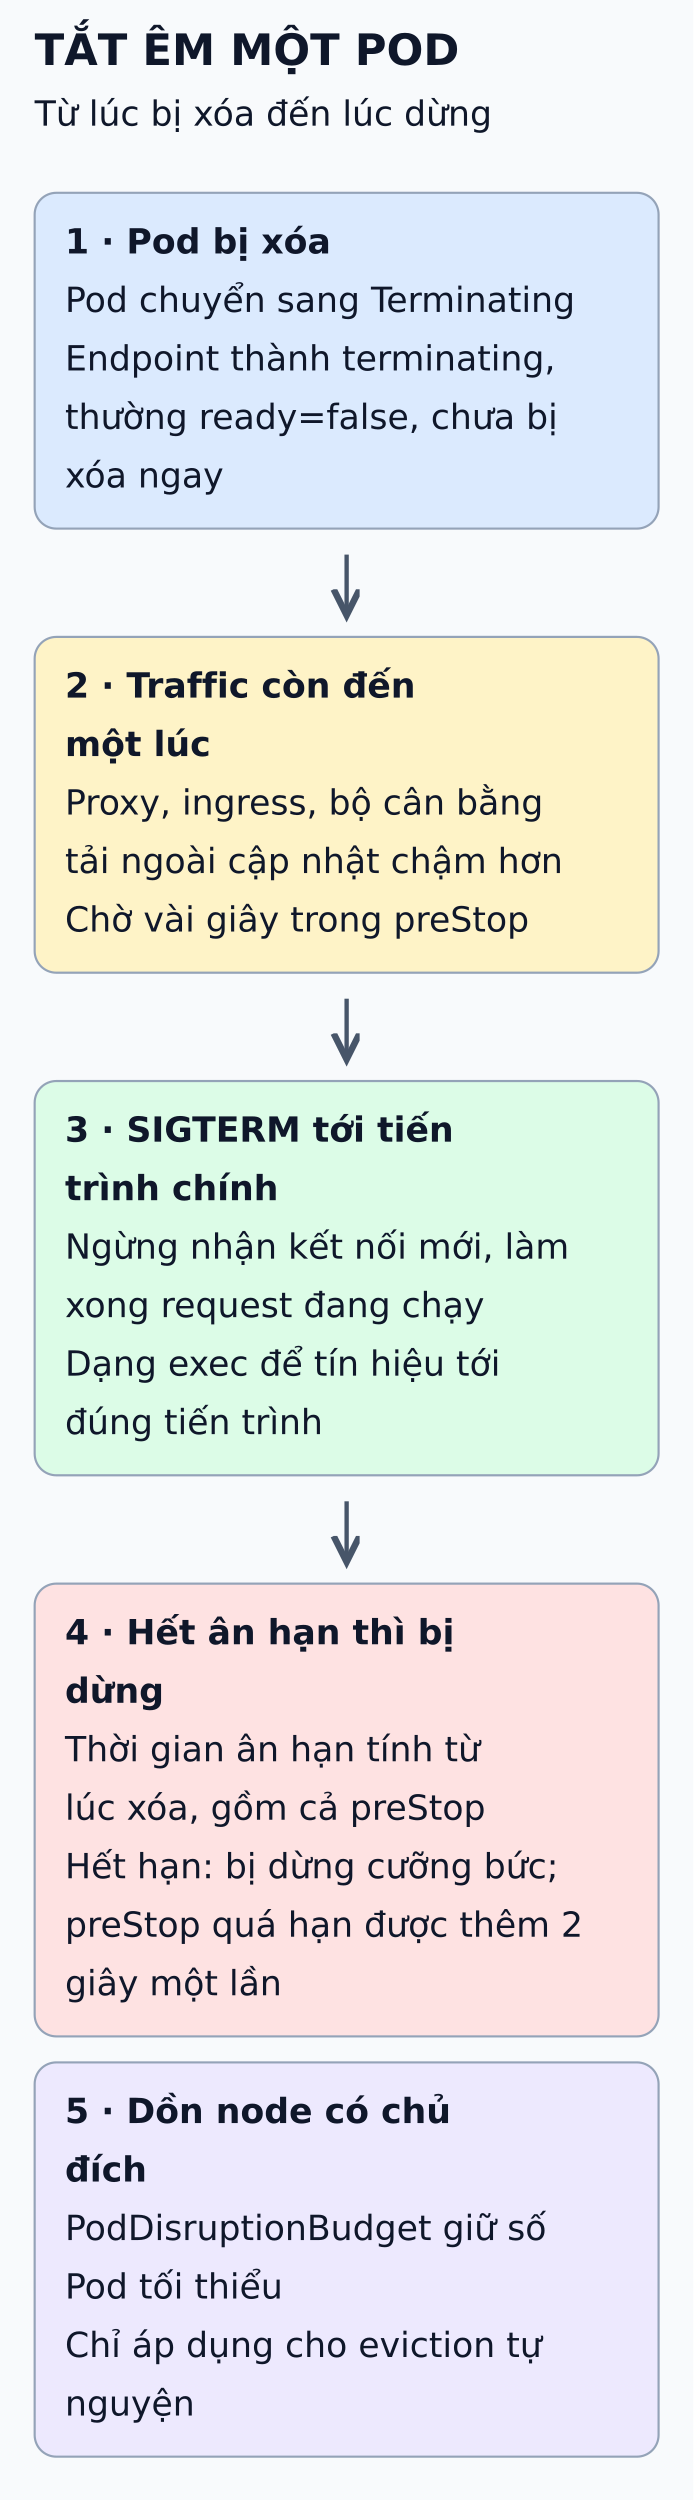
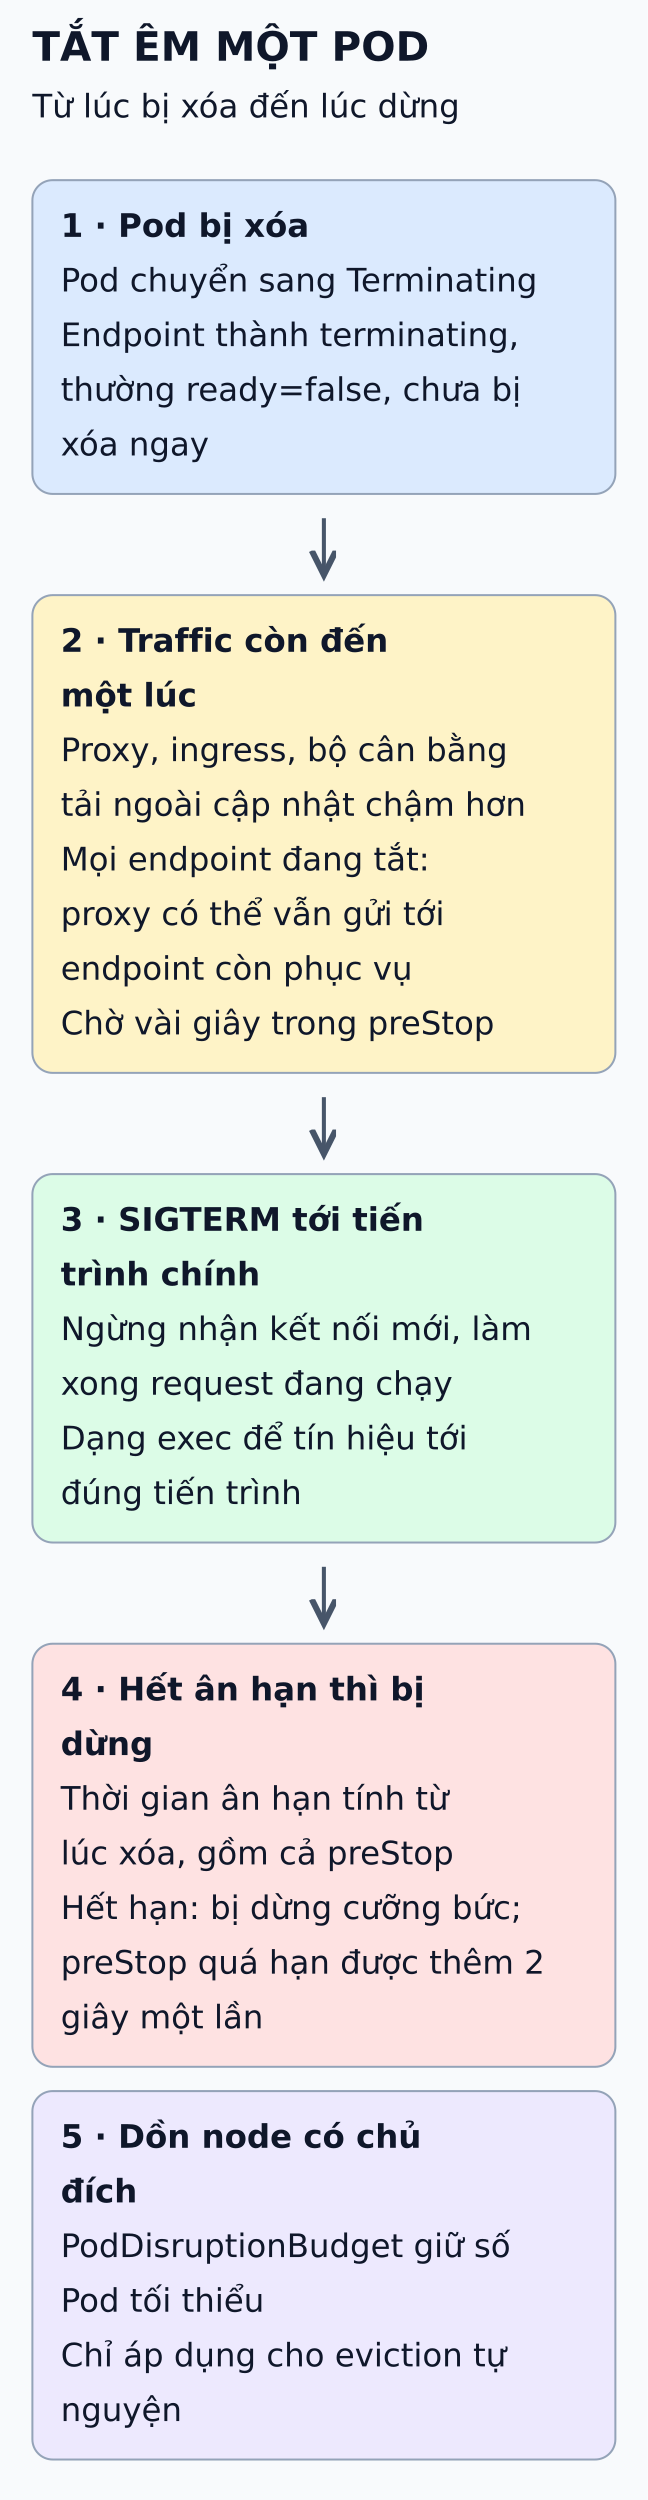
- <svg xmlns="http://www.w3.org/2000/svg" viewBox="0 0 320 1154" width="320" height="1154" role="img" aria-labelledby="title desc">
+ <svg xmlns="http://www.w3.org/2000/svg" viewBox="0 0 320 1235" width="320" height="1235" role="img" aria-labelledby="title desc">
  <defs>
    <marker id="arrow" markerWidth="8" markerHeight="8" refX="6" refY="3" orient="auto">
      <path d="M0,0 L6,3 L0,6" fill="none" stroke="#475569" stroke-width="1.5" />
    </marker>
  </defs>
-   <rect width="320" height="1154" fill="#f8fafc" />
+   <rect width="320" height="1235" fill="#f8fafc" />
  <g font-family="DejaVu Sans, Arial, sans-serif" fill="#0f172a">
    <text x="16" y="30" font-size="20" font-weight="bold">TẮT ÊM MỘT POD</text>
    <text x="16" y="58" font-size="16" font-weight="normal">Từ lúc bị xóa đến lúc dừng</text>
    <rect x="16" y="89" width="288" height="155" rx="10" fill="#dbeafe" stroke="#94a3b8" />
    <text x="30" y="117" font-size="16" font-weight="bold">1 · Pod bị xóa</text>
    <text x="30" y="144" font-size="16" font-weight="normal">Pod chuyển sang Terminating</text>
    <text x="30" y="171" font-size="16" font-weight="normal">Endpoint thành terminating,</text>
    <text x="30" y="198" font-size="16" font-weight="normal">thường ready=false, chưa bị</text>
    <text x="30" y="225" font-size="16" font-weight="normal">xóa ngay</text>
    <line x1="160" y1="256" x2="160" y2="284" stroke="#475569" stroke-width="2" marker-end="url(#arrow)" />
-     <rect x="16" y="294" width="288" height="155" rx="10" fill="#fef3c7" stroke="#94a3b8" />
+     <rect x="16" y="294" width="288" height="236" rx="10" fill="#fef3c7" stroke="#94a3b8" />
    <text x="30" y="322" font-size="16" font-weight="bold">2 · Traffic còn đến</text>
    <text x="30" y="349" font-size="16" font-weight="bold">một lúc</text>
    <text x="30" y="376" font-size="16" font-weight="normal">Proxy, ingress, bộ cân bằng</text>
    <text x="30" y="403" font-size="16" font-weight="normal">tải ngoài cập nhật chậm hơn</text>
-     <text x="30" y="430" font-size="16" font-weight="normal">Chờ vài giây trong preStop</text>
-     <line x1="160" y1="461" x2="160" y2="489" stroke="#475569" stroke-width="2" marker-end="url(#arrow)" />
-     <rect x="16" y="499" width="288" height="182" rx="10" fill="#dcfce7" stroke="#94a3b8" />
-     <text x="30" y="527" font-size="16" font-weight="bold">3 · SIGTERM tới tiến</text>
-     <text x="30" y="554" font-size="16" font-weight="bold">trình chính</text>
-     <text x="30" y="581" font-size="16" font-weight="normal">Ngừng nhận kết nối mới, làm</text>
-     <text x="30" y="608" font-size="16" font-weight="normal">xong request đang chạy</text>
-     <text x="30" y="635" font-size="16" font-weight="normal">Dạng exec để tín hiệu tới</text>
-     <text x="30" y="662" font-size="16" font-weight="normal">đúng tiến trình</text>
-     <line x1="160" y1="693" x2="160" y2="721" stroke="#475569" stroke-width="2" marker-end="url(#arrow)" />
-     <rect x="16" y="731" width="288" height="209" rx="10" fill="#fee2e2" stroke="#94a3b8" />
-     <text x="30" y="759" font-size="16" font-weight="bold">4 · Hết ân hạn thì bị</text>
-     <text x="30" y="786" font-size="16" font-weight="bold">dừng</text>
-     <text x="30" y="813" font-size="16" font-weight="normal">Thời gian ân hạn tính từ</text>
-     <text x="30" y="840" font-size="16" font-weight="normal">lúc xóa, gồm cả preStop</text>
-     <text x="30" y="867" font-size="16" font-weight="normal">Hết hạn: bị dừng cưỡng bức;</text>
-     <text x="30" y="894" font-size="16" font-weight="normal">preStop quá hạn được thêm 2</text>
-     <text x="30" y="921" font-size="16" font-weight="normal">giây một lần</text>
-     <rect x="16" y="952" width="288" height="182" rx="10" fill="#ede9fe" stroke="#94a3b8" />
-     <text x="30" y="980" font-size="16" font-weight="bold">5 · Dồn node có chủ</text>
-     <text x="30" y="1007" font-size="16" font-weight="bold">đích</text>
-     <text x="30" y="1034" font-size="16" font-weight="normal">PodDisruptionBudget giữ số</text>
-     <text x="30" y="1061" font-size="16" font-weight="normal">Pod tối thiểu</text>
-     <text x="30" y="1088" font-size="16" font-weight="normal">Chỉ áp dụng cho eviction tự</text>
-     <text x="30" y="1115" font-size="16" font-weight="normal">nguyện</text>
+     <text x="30" y="430" font-size="16" font-weight="normal">Mọi endpoint đang tắt:</text>
+     <text x="30" y="457" font-size="16" font-weight="normal">proxy có thể vẫn gửi tới</text>
+     <text x="30" y="484" font-size="16" font-weight="normal">endpoint còn phục vụ</text>
+     <text x="30" y="511" font-size="16" font-weight="normal">Chờ vài giây trong preStop</text>
+     <line x1="160" y1="542" x2="160" y2="570" stroke="#475569" stroke-width="2" marker-end="url(#arrow)" />
+     <rect x="16" y="580" width="288" height="182" rx="10" fill="#dcfce7" stroke="#94a3b8" />
+     <text x="30" y="608" font-size="16" font-weight="bold">3 · SIGTERM tới tiến</text>
+     <text x="30" y="635" font-size="16" font-weight="bold">trình chính</text>
+     <text x="30" y="662" font-size="16" font-weight="normal">Ngừng nhận kết nối mới, làm</text>
+     <text x="30" y="689" font-size="16" font-weight="normal">xong request đang chạy</text>
+     <text x="30" y="716" font-size="16" font-weight="normal">Dạng exec để tín hiệu tới</text>
+     <text x="30" y="743" font-size="16" font-weight="normal">đúng tiến trình</text>
+     <line x1="160" y1="774" x2="160" y2="802" stroke="#475569" stroke-width="2" marker-end="url(#arrow)" />
+     <rect x="16" y="812" width="288" height="209" rx="10" fill="#fee2e2" stroke="#94a3b8" />
+     <text x="30" y="840" font-size="16" font-weight="bold">4 · Hết ân hạn thì bị</text>
+     <text x="30" y="867" font-size="16" font-weight="bold">dừng</text>
+     <text x="30" y="894" font-size="16" font-weight="normal">Thời gian ân hạn tính từ</text>
+     <text x="30" y="921" font-size="16" font-weight="normal">lúc xóa, gồm cả preStop</text>
+     <text x="30" y="948" font-size="16" font-weight="normal">Hết hạn: bị dừng cưỡng bức;</text>
+     <text x="30" y="975" font-size="16" font-weight="normal">preStop quá hạn được thêm 2</text>
+     <text x="30" y="1002" font-size="16" font-weight="normal">giây một lần</text>
+     <rect x="16" y="1033" width="288" height="182" rx="10" fill="#ede9fe" stroke="#94a3b8" />
+     <text x="30" y="1061" font-size="16" font-weight="bold">5 · Dồn node có chủ</text>
+     <text x="30" y="1088" font-size="16" font-weight="bold">đích</text>
+     <text x="30" y="1115" font-size="16" font-weight="normal">PodDisruptionBudget giữ số</text>
+     <text x="30" y="1142" font-size="16" font-weight="normal">Pod tối thiểu</text>
+     <text x="30" y="1169" font-size="16" font-weight="normal">Chỉ áp dụng cho eviction tự</text>
+     <text x="30" y="1196" font-size="16" font-weight="normal">nguyện</text>
  </g>
</svg>
